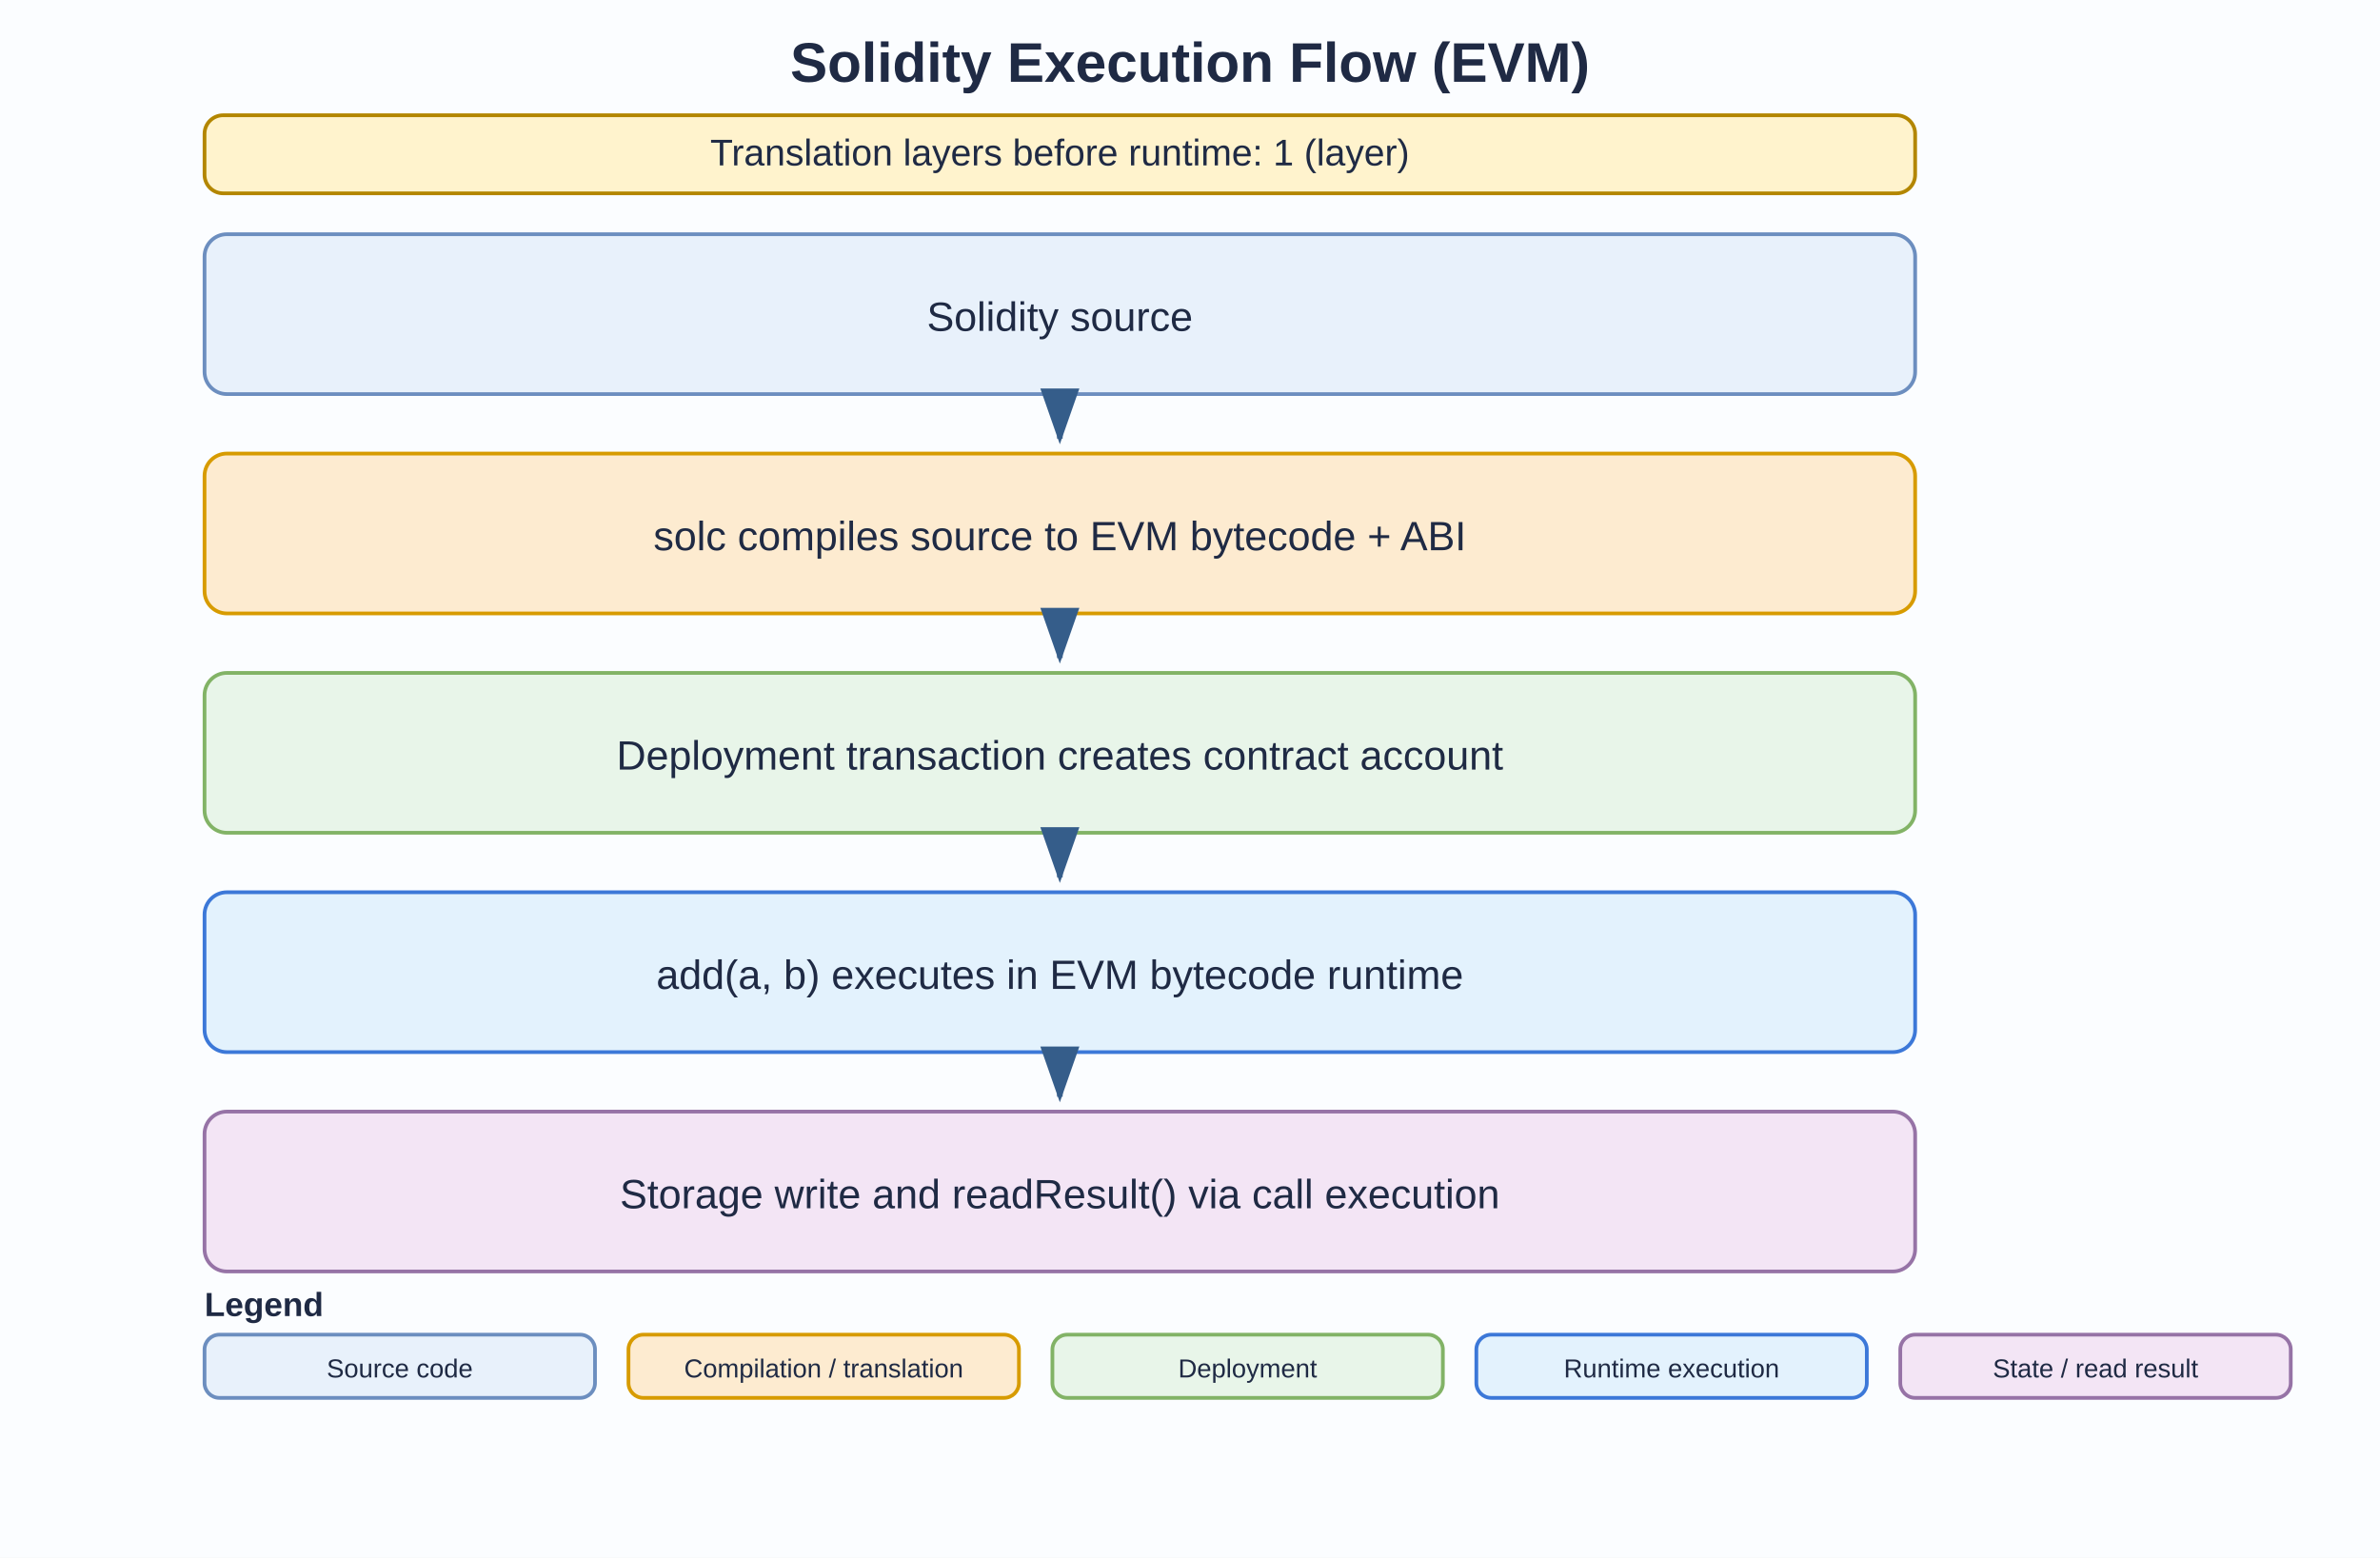
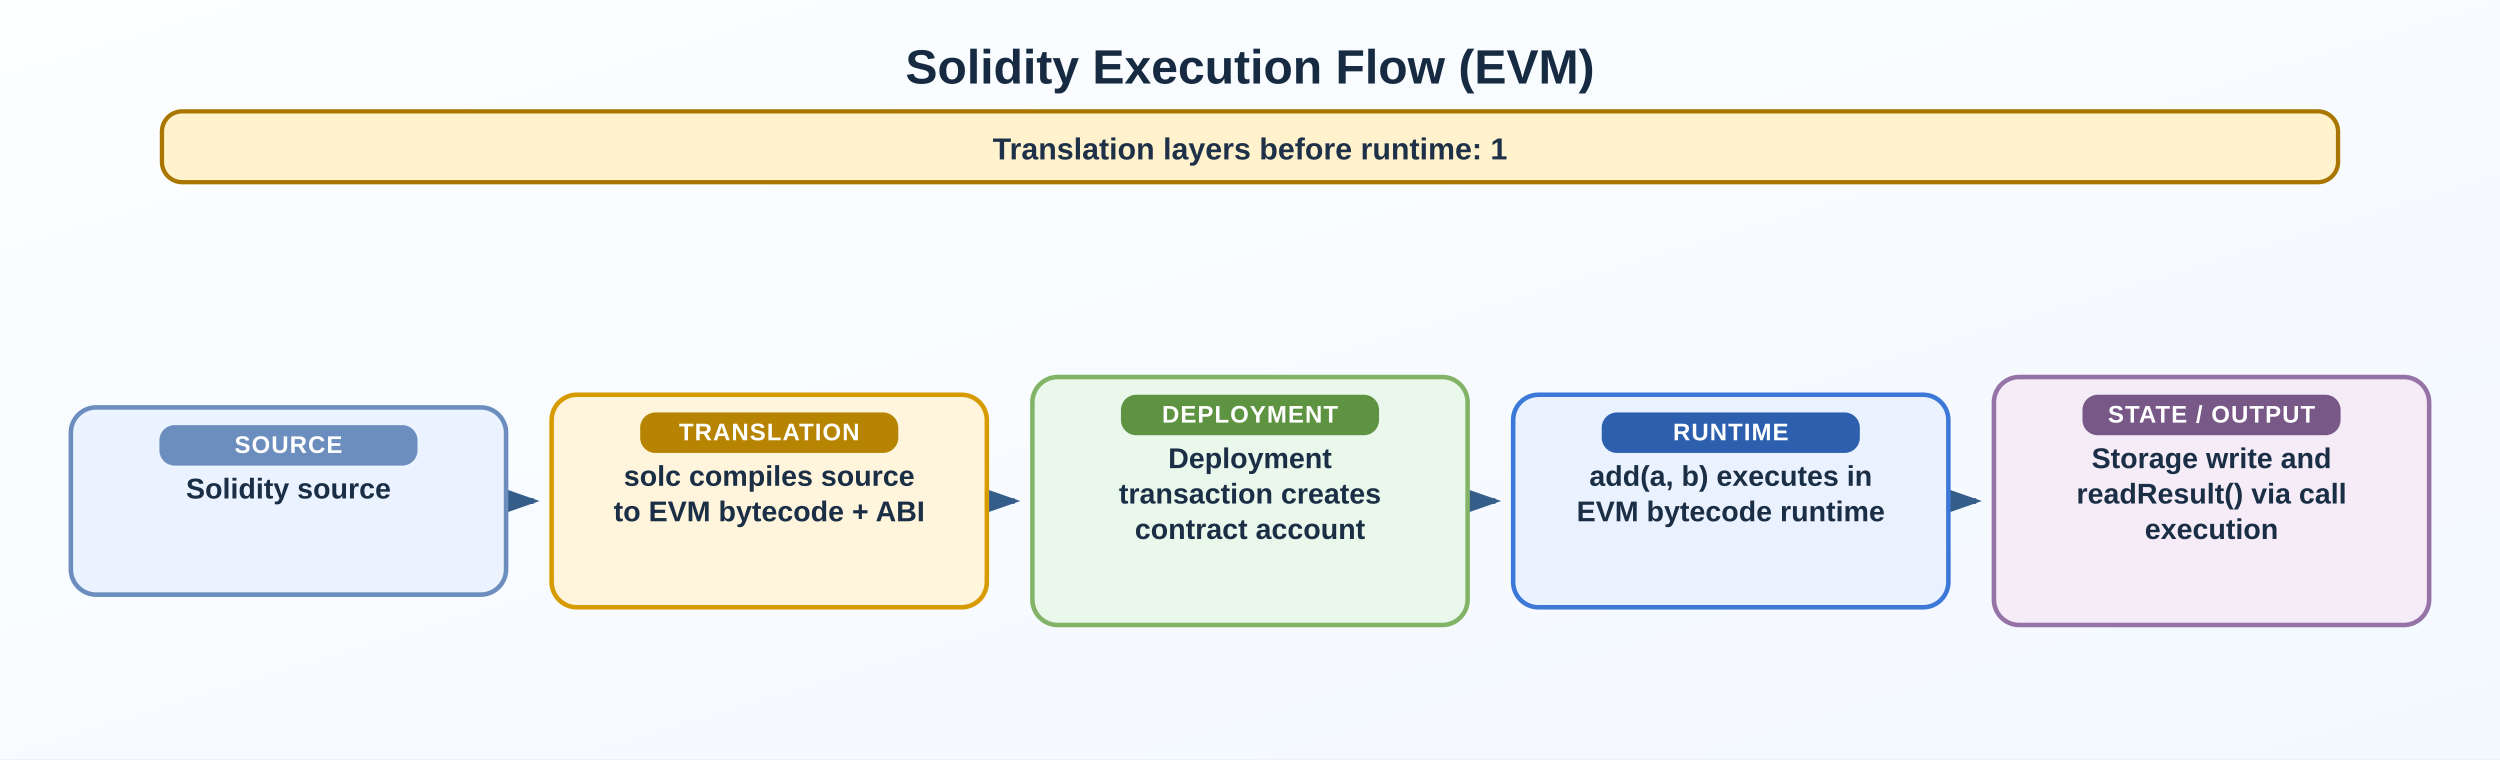
- <svg xmlns="http://www.w3.org/2000/svg" width="1280" height="838" viewBox="0 0 1280 838">
+ <svg xmlns="http://www.w3.org/2000/svg" width="988" height="300" viewBox="0 0 988 300">
  <defs>
+     <linearGradient id="bg" x1="0" y1="0" x2="1" y2="1">
+       <stop offset="0%" stop-color="#FCFEFF" />
+       <stop offset="100%" stop-color="#F3F8FF" />
+     </linearGradient>
    <marker id="arrow" markerWidth="10" markerHeight="7" refX="9" refY="3.5" orient="auto">
      <polygon points="0 0, 10 3.5, 0 7" fill="#355D8A" />
    </marker>
  </defs>
-   <rect x="0" y="0" width="100%" height="100%" fill="#FBFDFF" />
-   <text x="640.0" y="44" text-anchor="middle" font-size="30" font-family="Arial, sans-serif" font-weight="700" fill="#1F2A44">Solidity Execution Flow (EVM)</text>
-   <rect x="110" y="62" rx="10" ry="10" width="920" height="42" fill="#FFF3CD" stroke="#B38600" stroke-width="2" />
-   <text x="570.0" y="89" text-anchor="middle" font-size="20" font-family="Arial, sans-serif" fill="#1F2A44">Translation layers before runtime: 1 (layer)</text>
-   <rect x="110" y="126" rx="12" ry="12" width="920" height="86" fill="#E8F1FB" stroke="#6C8EBF" stroke-width="2" />
-   <text x="570.0" y="178" text-anchor="middle" font-size="22" font-family="Arial, sans-serif" fill="#1F2A44">Solidity source</text>
-   <line x1="570.0" y1="212" x2="570.0" y2="236" stroke="#355D8A" stroke-width="3" marker-end="url(#arrow)" />
-   <rect x="110" y="244" rx="12" ry="12" width="920" height="86" fill="#FDEBD0" stroke="#D79B00" stroke-width="2" />
-   <text x="570.0" y="296" text-anchor="middle" font-size="22" font-family="Arial, sans-serif" fill="#1F2A44">solc compiles source to EVM bytecode + ABI</text>
-   <line x1="570.0" y1="330" x2="570.0" y2="354" stroke="#355D8A" stroke-width="3" marker-end="url(#arrow)" />
-   <rect x="110" y="362" rx="12" ry="12" width="920" height="86" fill="#E8F5E9" stroke="#82B366" stroke-width="2" />
-   <text x="570.0" y="414" text-anchor="middle" font-size="22" font-family="Arial, sans-serif" fill="#1F2A44">Deployment transaction creates contract account</text>
-   <line x1="570.0" y1="448" x2="570.0" y2="472" stroke="#355D8A" stroke-width="3" marker-end="url(#arrow)" />
-   <rect x="110" y="480" rx="12" ry="12" width="920" height="86" fill="#E3F2FD" stroke="#3C78D8" stroke-width="2" />
-   <text x="570.0" y="532" text-anchor="middle" font-size="22" font-family="Arial, sans-serif" fill="#1F2A44">add(a, b) executes in EVM bytecode runtime</text>
-   <line x1="570.0" y1="566" x2="570.0" y2="590" stroke="#355D8A" stroke-width="3" marker-end="url(#arrow)" />
-   <rect x="110" y="598" rx="12" ry="12" width="920" height="86" fill="#F3E5F5" stroke="#9673A6" stroke-width="2" />
-   <text x="570.0" y="650" text-anchor="middle" font-size="22" font-family="Arial, sans-serif" fill="#1F2A44">Storage write and readResult() via call execution</text>
-   <text x="110" y="708" font-size="18" font-family="Arial, sans-serif" fill="#1F2A44" font-weight="700">Legend</text>
-   <rect x="110" y="718" rx="8" ry="8" width="210" height="34" fill="#E8F1FB" stroke="#6C8EBF" stroke-width="2" />
-   <text x="215" y="741" text-anchor="middle" font-size="14" font-family="Arial, sans-serif" fill="#1F2A44">Source code</text>
-   <rect x="338" y="718" rx="8" ry="8" width="210" height="34" fill="#FDEBD0" stroke="#D79B00" stroke-width="2" />
-   <text x="443" y="741" text-anchor="middle" font-size="14" font-family="Arial, sans-serif" fill="#1F2A44">Compilation / translation</text>
-   <rect x="566" y="718" rx="8" ry="8" width="210" height="34" fill="#E8F5E9" stroke="#82B366" stroke-width="2" />
-   <text x="671" y="741" text-anchor="middle" font-size="14" font-family="Arial, sans-serif" fill="#1F2A44">Deployment</text>
-   <rect x="794" y="718" rx="8" ry="8" width="210" height="34" fill="#E3F2FD" stroke="#3C78D8" stroke-width="2" />
-   <text x="899" y="741" text-anchor="middle" font-size="14" font-family="Arial, sans-serif" fill="#1F2A44">Runtime execution</text>
-   <rect x="1022" y="718" rx="8" ry="8" width="210" height="34" fill="#F3E5F5" stroke="#9673A6" stroke-width="2" />
-   <text x="1127" y="741" text-anchor="middle" font-size="14" font-family="Arial, sans-serif" fill="#1F2A44">State / read result</text>
+   <rect x="0" y="0" width="988" height="300" fill="url(#bg)" />
+   <text x="494.0" y="33" text-anchor="middle" font-size="19" font-family="Arial, sans-serif" font-weight="700" fill="#162A42">Solidity Execution Flow (EVM)</text>
+   <rect x="64.0" y="44" rx="8" ry="8" width="860" height="28" fill="#FFF2CC" stroke="#A97700" stroke-width="1.7" />
+   <text x="494.0" y="63" text-anchor="middle" font-size="12" font-family="Arial, sans-serif" font-weight="700" fill="#1E3148">Translation layers before runtime: 1</text>
+   <line x1="204" y1="198" x2="211" y2="198" stroke="#355D8A" stroke-width="2.2" marker-end="url(#arrow)" />
+   <line x1="394" y1="198" x2="401" y2="198" stroke="#355D8A" stroke-width="2.2" marker-end="url(#arrow)" />
+   <line x1="584" y1="198" x2="591" y2="198" stroke="#355D8A" stroke-width="2.2" marker-end="url(#arrow)" />
+   <line x1="774" y1="198" x2="781" y2="198" stroke="#355D8A" stroke-width="2.2" marker-end="url(#arrow)" />
+   <rect x="28" y="161.0" rx="10" ry="10" width="172" height="74" fill="#EAF3FF" stroke="#6C8EBF" stroke-width="1.8" />
+   <rect x="63.0" y="168.0" rx="6" ry="6" width="102" height="16" fill="#6C8EBF" />
+   <text x="114.0" y="179.0" text-anchor="middle" font-size="9.5" font-family="Arial, sans-serif" font-weight="700" letter-spacing="0.4" fill="#FFFFFF">SOURCE</text>
+   <text x="114.0" y="197.0" text-anchor="middle" font-size="11.3" font-family="Arial, sans-serif" font-weight="600" fill="#1A2E45">Solidity source</text>
+   <rect x="218" y="156.0" rx="10" ry="10" width="172" height="84" fill="#FFF4DC" stroke="#D79B00" stroke-width="1.8" />
+   <rect x="253.0" y="163.0" rx="6" ry="6" width="102" height="16" fill="#B68400" />
+   <text x="304.0" y="174.0" text-anchor="middle" font-size="9.5" font-family="Arial, sans-serif" font-weight="700" letter-spacing="0.4" fill="#FFFFFF">TRANSLATION</text>
+   <text x="304.0" y="192.0" text-anchor="middle" font-size="11.3" font-family="Arial, sans-serif" font-weight="600" fill="#1A2E45">solc compiles source</text>
+   <text x="304.0" y="206.0" text-anchor="middle" font-size="11.3" font-family="Arial, sans-serif" font-weight="600" fill="#1A2E45">to EVM bytecode + ABI</text>
+   <rect x="408" y="149.0" rx="10" ry="10" width="172" height="98" fill="#EAF8EC" stroke="#82B366" stroke-width="1.8" />
+   <rect x="443.0" y="156.0" rx="6" ry="6" width="102" height="16" fill="#5E9342" />
+   <text x="494.0" y="167.0" text-anchor="middle" font-size="9.5" font-family="Arial, sans-serif" font-weight="700" letter-spacing="0.4" fill="#FFFFFF">DEPLOYMENT</text>
+   <text x="494.0" y="185.0" text-anchor="middle" font-size="11.3" font-family="Arial, sans-serif" font-weight="600" fill="#1A2E45">Deployment</text>
+   <text x="494.0" y="199.0" text-anchor="middle" font-size="11.3" font-family="Arial, sans-serif" font-weight="600" fill="#1A2E45">transaction creates</text>
+   <text x="494.0" y="213.0" text-anchor="middle" font-size="11.3" font-family="Arial, sans-serif" font-weight="600" fill="#1A2E45">contract account</text>
+   <rect x="598" y="156.0" rx="10" ry="10" width="172" height="84" fill="#EAF1FF" stroke="#3C78D8" stroke-width="1.8" />
+   <rect x="633.0" y="163.0" rx="6" ry="6" width="102" height="16" fill="#2C5FAE" />
+   <text x="684.0" y="174.0" text-anchor="middle" font-size="9.5" font-family="Arial, sans-serif" font-weight="700" letter-spacing="0.4" fill="#FFFFFF">RUNTIME</text>
+   <text x="684.0" y="192.0" text-anchor="middle" font-size="11.3" font-family="Arial, sans-serif" font-weight="600" fill="#1A2E45">add(a, b) executes in</text>
+   <text x="684.0" y="206.0" text-anchor="middle" font-size="11.3" font-family="Arial, sans-serif" font-weight="600" fill="#1A2E45">EVM bytecode runtime</text>
+   <rect x="788" y="149.0" rx="10" ry="10" width="172" height="98" fill="#F5ECF8" stroke="#9673A6" stroke-width="1.8" />
+   <rect x="823.0" y="156.0" rx="6" ry="6" width="102" height="16" fill="#775887" />
+   <text x="874.0" y="167.0" text-anchor="middle" font-size="9.5" font-family="Arial, sans-serif" font-weight="700" letter-spacing="0.4" fill="#FFFFFF">STATE / OUTPUT</text>
+   <text x="874.0" y="185.0" text-anchor="middle" font-size="11.3" font-family="Arial, sans-serif" font-weight="600" fill="#1A2E45">Storage write and</text>
+   <text x="874.0" y="199.0" text-anchor="middle" font-size="11.3" font-family="Arial, sans-serif" font-weight="600" fill="#1A2E45">readResult() via call</text>
+   <text x="874.0" y="213.0" text-anchor="middle" font-size="11.3" font-family="Arial, sans-serif" font-weight="600" fill="#1A2E45">execution</text>
</svg>
